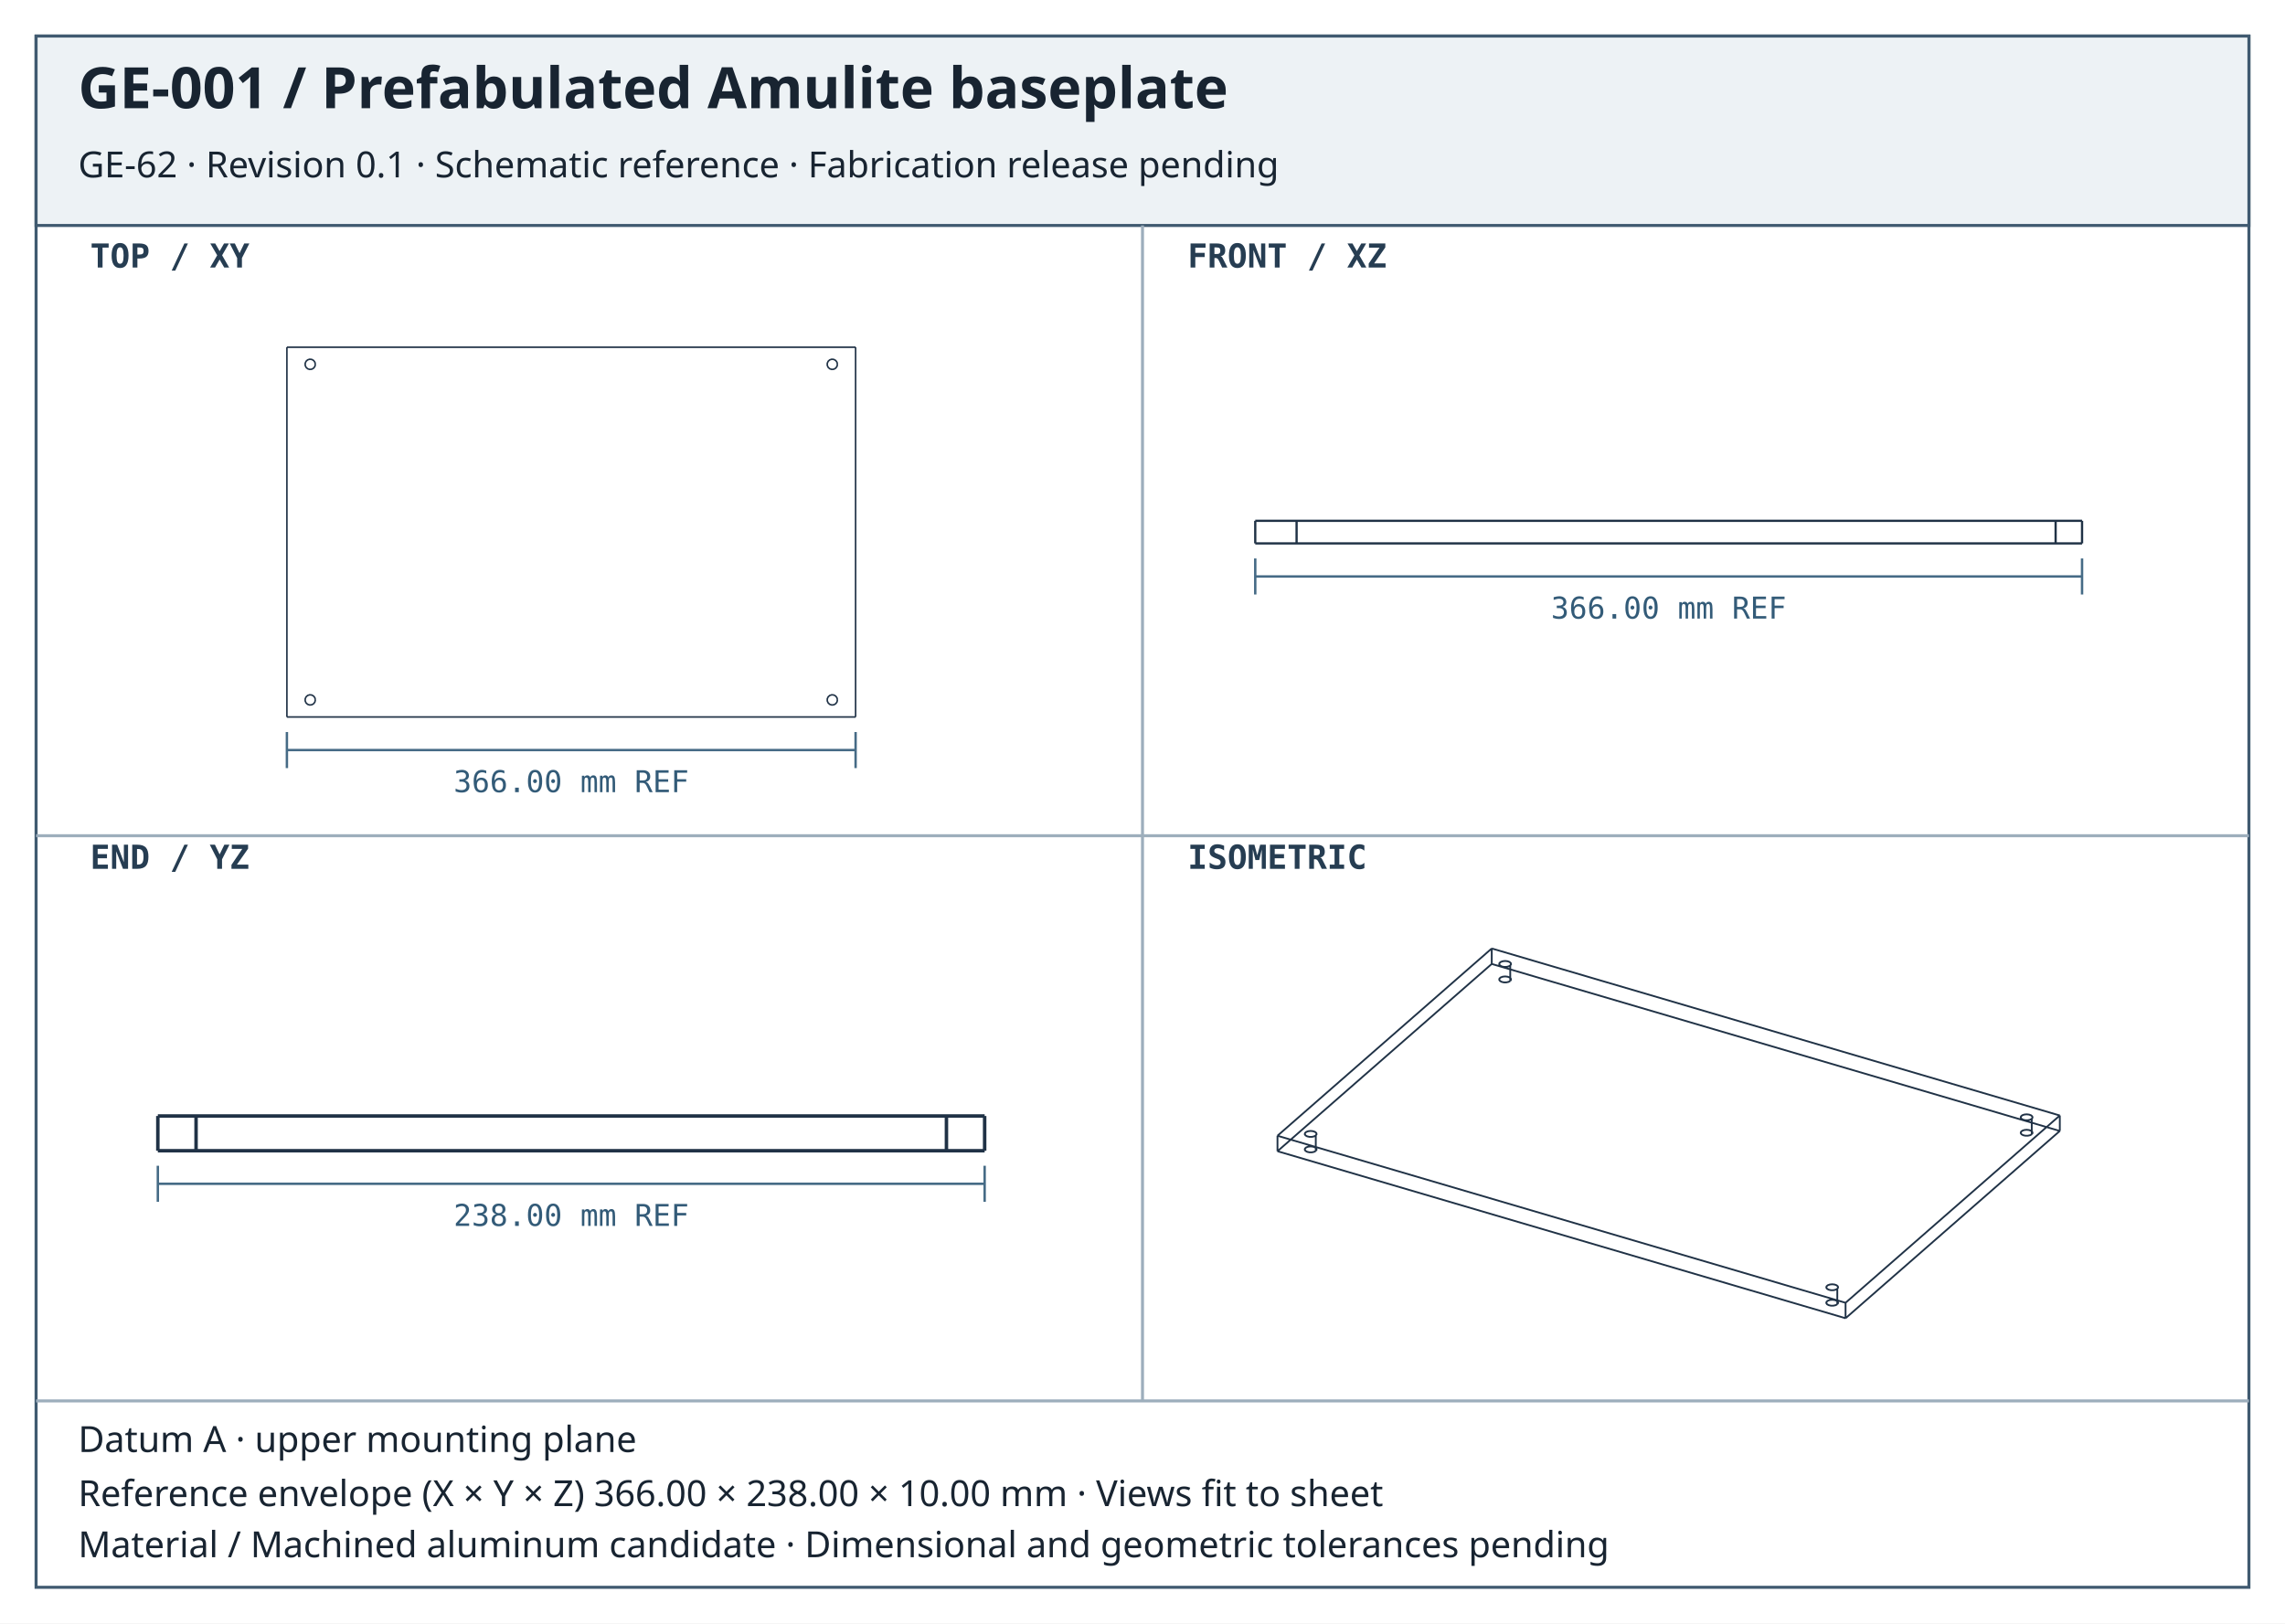
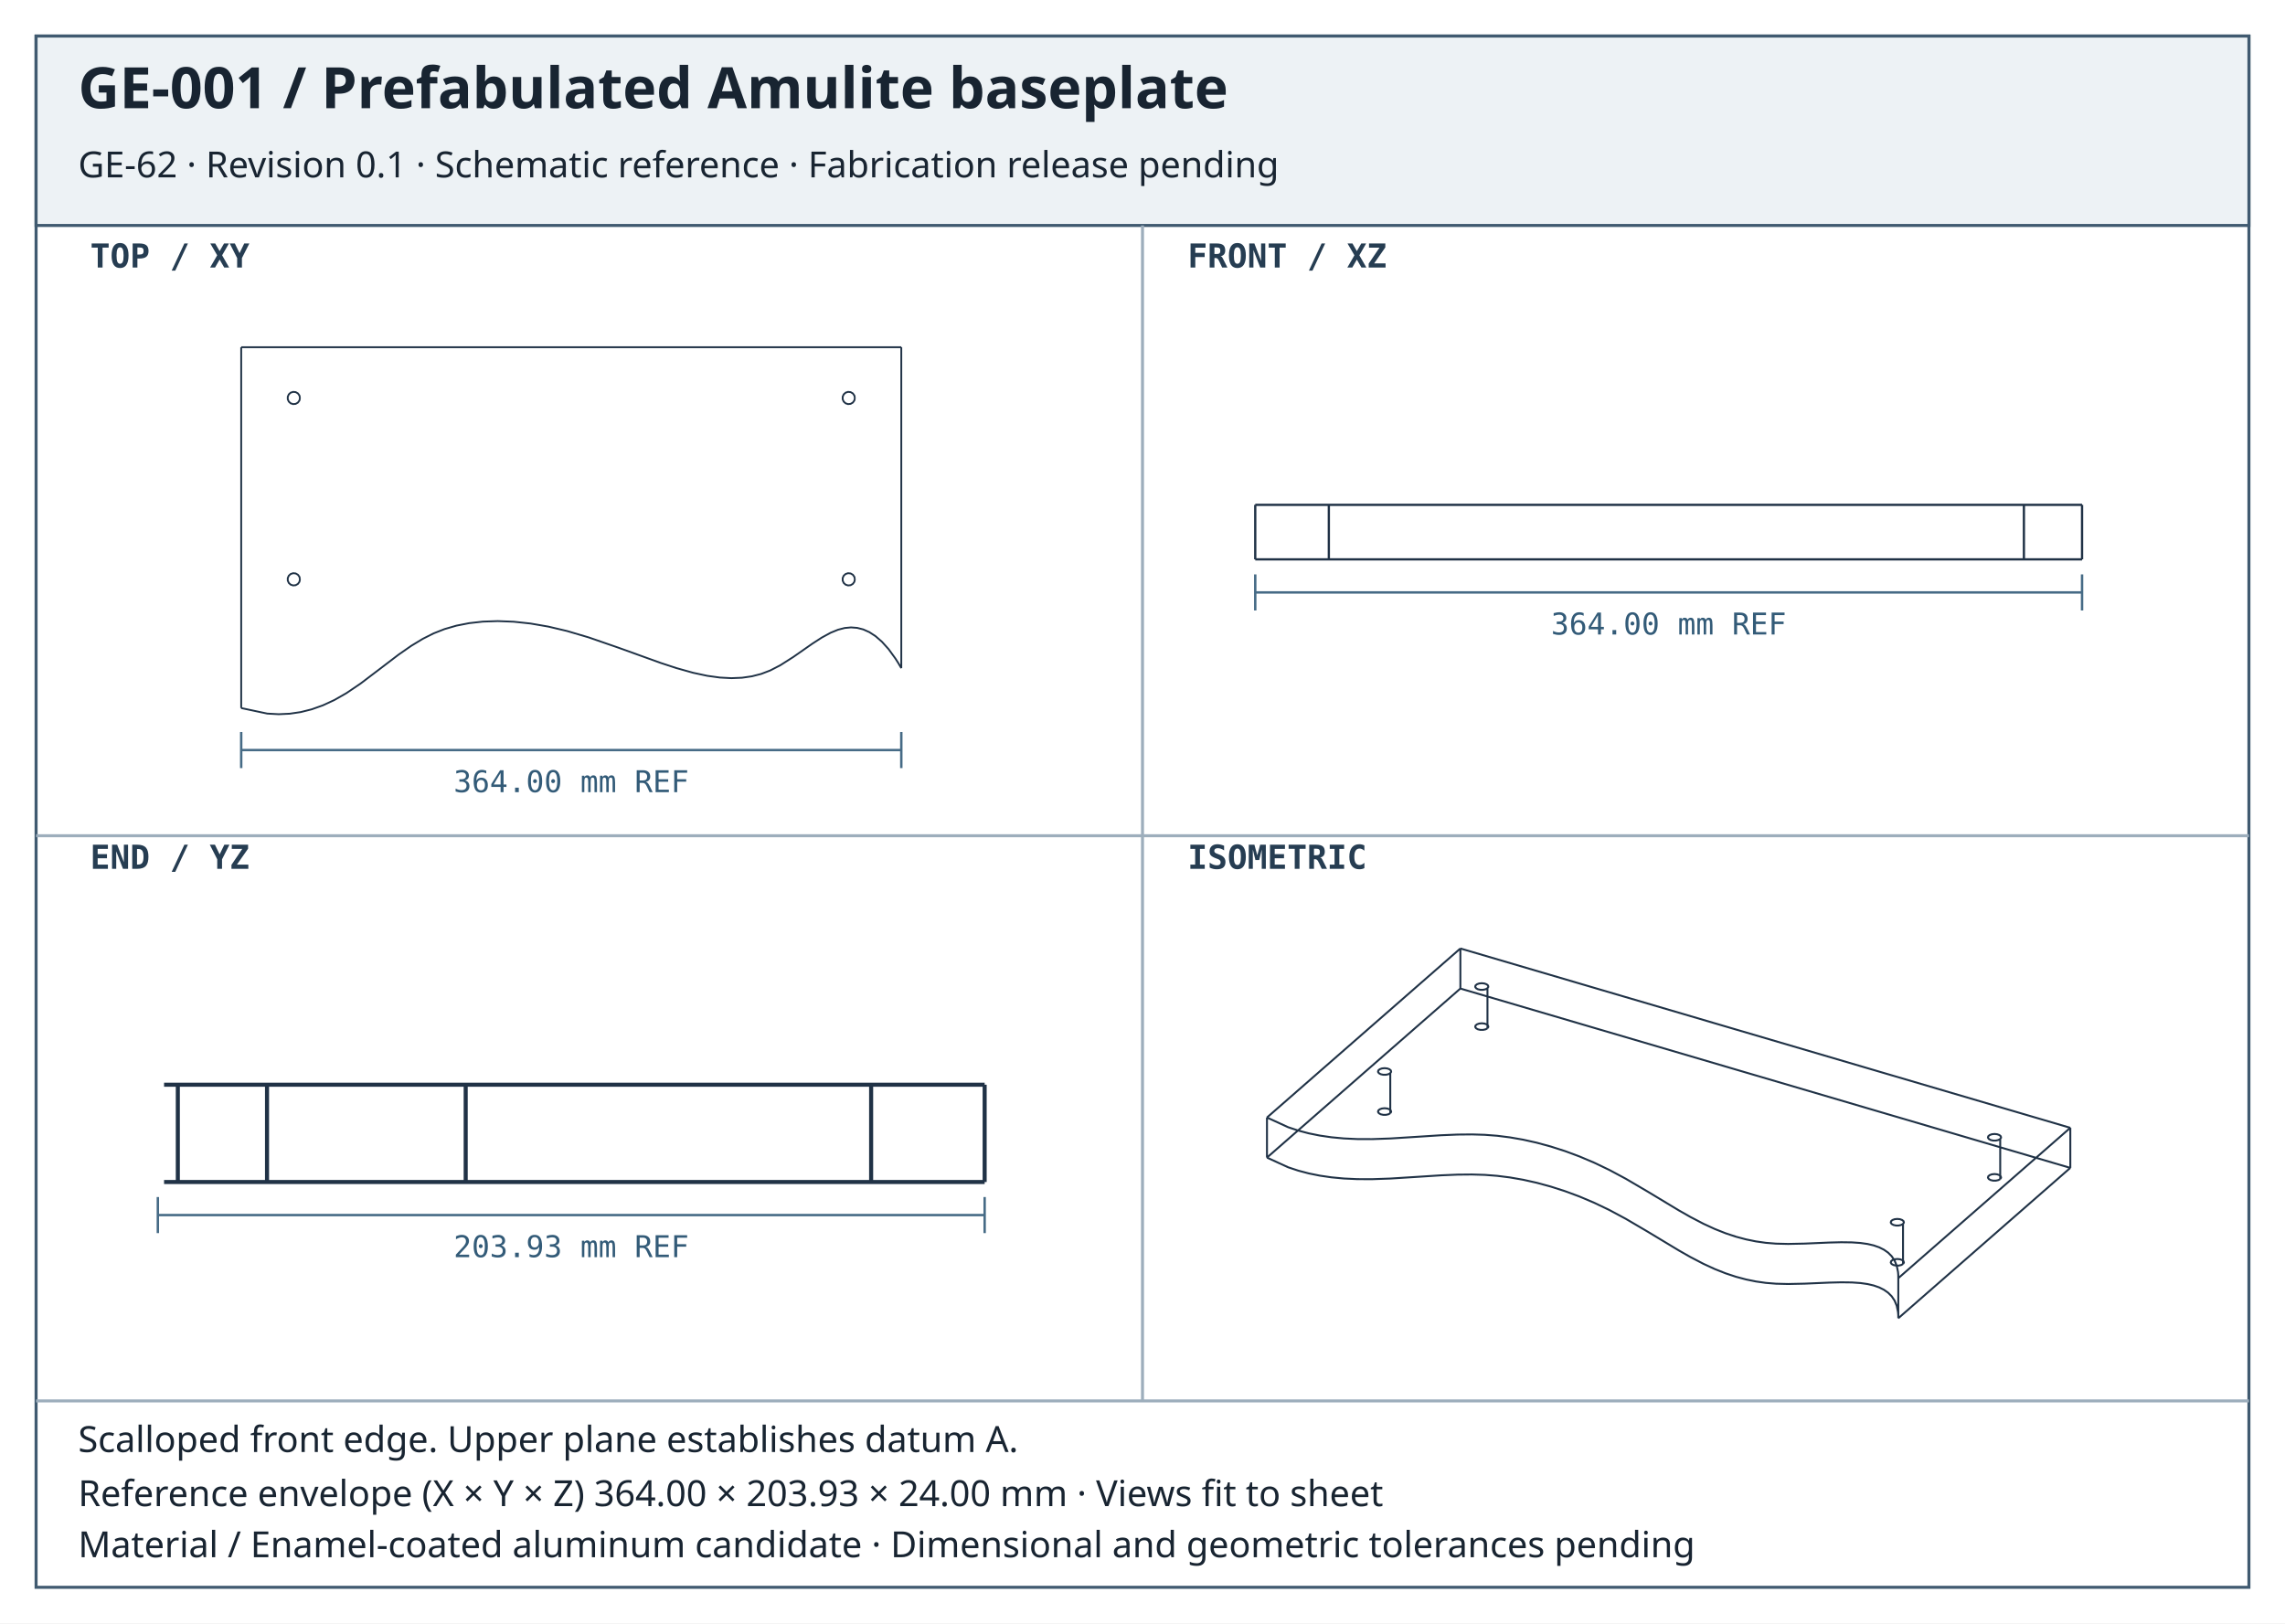
<svg xmlns="http://www.w3.org/2000/svg" viewBox="0 0 760 540">
  <style>
text{fill:#182431;font:12px sans-serif}.label{font:700 11px monospace;fill:#263d52}.value{font:10px monospace;fill:#335b78}.dim{stroke:#466b86;stroke-width:0.8;fill:none}g :is(path,circle,ellipse,line,polyline,polygon){vector-effect:non-scaling-stroke;stroke-width:.65px}
</style>
  <rect width="760" height="540" fill="white" />
  <rect x="12" y="12" width="736" height="516" fill="none" stroke="#405a70" />
  <rect x="12" y="12" width="736" height="63" fill="#edf2f5" stroke="#405a70" />
  <text x="26" y="36" style="font-size:19px;font-weight:bold">GE-001 / Prefabulated Amulite baseplate</text>
  <text x="26" y="59">GE-62 · Revision 0.1 · Schematic reference · Fabrication release pending</text>
  <path d="M380 75V466 M12 278H748 M12 466H748" fill="none" stroke="#9daebc" />
  <text class="label" x="30" y="89">TOP / XY</text>
-   <g transform="translate(190.0 177.0) scale(0.5168067)">
-     <path d="M-183.000 119.000 L-183.000 119.000 M-183.000 119.000 L-183.000 -119.000 M-183.000 -119.000 L-183.000 -119.000 M-183.000 119.000 L-183.000 -119.000 M-183.000 119.000 L183.000 119.000 M183.000 119.000 L183.000 119.000 M-183.000 119.000 L183.000 119.000 M-183.000 -119.000 L183.000 -119.000 M183.000 119.000 L183.000 -119.000 M-164.700 108.000 L-164.985 106.658 L-165.792 105.548 L-166.980 104.862 L-168.345 104.718 L-169.650 105.142 L-170.670 106.060 L-171.228 107.314 L-171.228 108.686 L-170.670 109.940 L-169.650 110.858 L-168.345 111.282 L-166.980 111.138 L-165.792 110.452 L-164.985 109.342 L-164.700 108.000 M171.300 108.000 L171.015 106.658 L170.208 105.548 L169.020 104.862 L167.655 104.718 L166.350 105.142 L165.330 106.060 L164.772 107.314 L164.772 108.686 L165.330 109.940 L166.350 110.858 L167.655 111.282 L169.020 111.138 L170.208 110.452 L171.015 109.342 L171.300 108.000 M-164.700 -108.000 L-164.985 -109.342 L-165.792 -110.452 L-166.980 -111.138 L-168.345 -111.282 L-169.650 -110.858 L-170.670 -109.940 L-171.228 -108.686 L-171.228 -107.314 L-170.670 -106.060 L-169.650 -105.142 L-168.345 -104.718 L-166.980 -104.862 L-165.792 -105.548 L-164.985 -106.658 L-164.700 -108.000 M171.300 -108.000 L171.015 -109.342 L170.208 -110.452 L169.020 -111.138 L167.655 -111.282 L166.350 -110.858 L165.330 -109.940 L164.772 -108.686 L164.772 -107.314 L165.330 -106.060 L166.350 -105.142 L167.655 -104.718 L169.020 -104.862 L170.208 -105.548 L171.015 -106.658 L171.300 -108.000 M-183.000 -119.000 L183.000 -119.000 M183.000 -119.000 L183.000 -119.000 M183.000 119.000 L183.000 -119.000 M-164.700 108.000 L-164.985 106.658 L-165.792 105.548 L-166.980 104.862 L-168.345 104.718 L-169.650 105.142 L-170.670 106.060 L-171.228 107.314 L-171.228 108.686 L-170.670 109.940 L-169.650 110.858 L-168.345 111.282 L-166.980 111.138 L-165.792 110.452 L-164.985 109.342 L-164.700 108.000 M171.300 108.000 L171.015 106.658 L170.208 105.548 L169.020 104.862 L167.655 104.718 L166.350 105.142 L165.330 106.060 L164.772 107.314 L164.772 108.686 L165.330 109.940 L166.350 110.858 L167.655 111.282 L169.020 111.138 L170.208 110.452 L171.015 109.342 L171.300 108.000 M-164.700 -108.000 L-164.985 -109.342 L-165.792 -110.452 L-166.980 -111.138 L-168.345 -111.282 L-169.650 -110.858 L-170.670 -109.940 L-171.228 -108.686 L-171.228 -107.314 L-170.670 -106.060 L-169.650 -105.142 L-168.345 -104.718 L-166.980 -104.862 L-165.792 -105.548 L-164.985 -106.658 L-164.700 -108.000 M171.300 -108.000 L171.015 -109.342 L170.208 -110.452 L169.020 -111.138 L167.655 -111.282 L166.350 -110.858 L165.330 -109.940 L164.772 -108.686 L164.772 -107.314 L165.330 -106.060 L166.350 -105.142 L167.655 -104.718 L169.020 -104.862 L170.208 -105.548 L171.015 -106.658 L171.300 -108.000 M-164.700 108.000 L-164.700 108.000 M171.300 108.000 L171.300 108.000 M-164.700 -108.000 L-164.700 -108.000 M171.300 -108.000 L171.300 -108.000" stroke="#203246" fill="none" />
+   <g transform="translate(190.0 175.8158) scale(0.6031576)">
+     <path d="M-182.000 -100.000 L-182.000 -100.000 M-182.000 99.000 L-182.000 99.000 M-182.000 -100.000 L-182.000 99.000 M-182.000 -100.000 L-182.000 99.000 M182.000 -100.000 L182.000 -100.000 M182.000 -100.000 L-182.000 -100.000 M182.000 -100.000 L-182.000 -100.000 M182.000 77.000 L182.000 77.000 M-182.000 99.000 L-167.591 102.055 L-161.308 102.392 L-155.231 102.111 L-149.196 101.221 L-143.139 99.702 L-136.989 97.515 L-130.662 94.587 L-123.991 90.777 L-116.164 85.479 L-105.252 77.195 L-95.191 69.520 L-88.232 64.678 L-81.824 60.798 L-75.888 57.814 L-69.869 55.446 L-63.359 53.559 L-56.310 52.172 L-48.698 51.320 L-40.511 51.042 L-31.753 51.382 L-22.459 52.378 L-12.703 54.060 L-2.300 56.514 L9.567 60.020 L25.769 65.624 L49.391 74.134 L57.879 76.920 L67.218 79.546 L74.967 81.208 L81.955 82.176 L88.313 82.514 L94.171 82.275 L99.618 81.491 L104.728 80.178 L109.707 78.271 L115.301 75.378 L122.501 70.796 L132.951 63.496 L138.155 60.128 L143.014 57.478 L147.090 55.804 L150.779 54.848 L154.282 54.517 L157.680 54.779 L161.034 55.639 L164.398 57.142 L167.818 59.368 L171.331 62.430 L174.965 66.470 L178.738 71.658 L180.369 74.228 L182.000 77.000 M-182.000 99.000 L-167.591 102.055 L-161.308 102.392 L-155.231 102.111 L-149.196 101.221 L-143.139 99.702 L-136.989 97.515 L-130.662 94.587 L-123.991 90.777 L-116.164 85.479 L-105.252 77.195 L-95.191 69.520 L-88.232 64.678 L-81.824 60.798 L-75.888 57.814 L-69.869 55.446 L-63.359 53.559 L-56.310 52.172 L-48.698 51.320 L-40.511 51.042 L-31.753 51.382 L-22.459 52.378 L-12.703 54.060 L-2.300 56.514 L9.567 60.020 L25.769 65.624 L49.391 74.134 L57.879 76.920 L67.218 79.546 L74.967 81.208 L81.955 82.176 L88.313 82.514 L94.171 82.275 L99.618 81.491 L104.728 80.178 L109.707 78.271 L115.301 75.378 L122.501 70.796 L132.951 63.496 L138.155 60.128 L143.014 57.478 L147.090 55.804 L150.779 54.848 L154.282 54.517 L157.680 54.779 L161.034 55.639 L164.398 57.142 L167.818 59.368 L171.331 62.430 L174.965 66.470 L178.738 71.658 L180.369 74.228 L182.000 77.000 M182.000 77.000 L182.000 -100.000 M-149.600 28.000 L-149.894 26.617 L-150.725 25.473 L-151.949 24.766 L-153.355 24.619 L-154.700 25.056 L-155.751 26.002 L-156.326 27.293 L-156.326 28.707 L-155.751 29.998 L-154.700 30.944 L-153.355 31.381 L-151.949 31.234 L-150.725 30.527 L-149.894 29.383 L-149.600 28.000 M156.400 28.000 L156.106 26.617 L155.275 25.473 L154.051 24.766 L152.645 24.619 L151.300 25.056 L150.249 26.002 L149.674 27.293 L149.674 28.707 L150.249 29.998 L151.300 30.944 L152.645 31.381 L154.051 31.234 L155.275 30.527 L156.106 29.383 L156.400 28.000 M-149.600 -72.000 L-149.894 -73.383 L-150.725 -74.527 L-151.949 -75.234 L-153.355 -75.381 L-154.700 -74.944 L-155.751 -73.998 L-156.326 -72.707 L-156.326 -71.293 L-155.751 -70.002 L-154.700 -69.056 L-153.355 -68.619 L-151.949 -68.766 L-150.725 -69.473 L-149.894 -70.617 L-149.600 -72.000 M156.400 -72.000 L156.106 -73.383 L155.275 -74.527 L154.051 -75.234 L152.645 -75.381 L151.300 -74.944 L150.249 -73.998 L149.674 -72.707 L149.674 -71.293 L150.249 -70.002 L151.300 -69.056 L152.645 -68.619 L154.051 -68.766 L155.275 -69.473 L156.106 -70.617 L156.400 -72.000 M182.000 77.000 L182.000 -100.000 M-149.600 28.000 L-149.894 26.617 L-150.725 25.473 L-151.949 24.766 L-153.355 24.619 L-154.700 25.056 L-155.751 26.002 L-156.326 27.293 L-156.326 28.707 L-155.751 29.998 L-154.700 30.944 L-153.355 31.381 L-151.949 31.234 L-150.725 30.527 L-149.894 29.383 L-149.600 28.000 M156.400 28.000 L156.106 26.617 L155.275 25.473 L154.051 24.766 L152.645 24.619 L151.300 25.056 L150.249 26.002 L149.674 27.293 L149.674 28.707 L150.249 29.998 L151.300 30.944 L152.645 31.381 L154.051 31.234 L155.275 30.527 L156.106 29.383 L156.400 28.000 M-149.600 -72.000 L-149.894 -73.383 L-150.725 -74.527 L-151.949 -75.234 L-153.355 -75.381 L-154.700 -74.944 L-155.751 -73.998 L-156.326 -72.707 L-156.326 -71.293 L-155.751 -70.002 L-154.700 -69.056 L-153.355 -68.619 L-151.949 -68.766 L-150.725 -69.473 L-149.894 -70.617 L-149.600 -72.000 M156.400 -72.000 L156.106 -73.383 L155.275 -74.527 L154.051 -75.234 L152.645 -75.381 L151.300 -74.944 L150.249 -73.998 L149.674 -72.707 L149.674 -71.293 L150.249 -70.002 L151.300 -69.056 L152.645 -68.619 L154.051 -68.766 L155.275 -69.473 L156.106 -70.617 L156.400 -72.000 M-149.600 28.000 L-149.600 28.000 M156.400 28.000 L156.400 28.000 M-149.600 -72.000 L-149.600 -72.000 M156.400 -72.000 L156.400 -72.000" stroke="#203246" fill="none" />
  </g>
-   <path class="dim" d="M95.424 243.5v12 M284.576 243.5v12 M95.424 249.5H284.576" />
-   <text text-anchor="middle" class="value" x="190" y="263.5">366.00 mm REF</text>
+   <path class="dim" d="M80.225 243.5v12 M299.775 243.5v12 M80.225 249.5H299.775" />
+   <text text-anchor="middle" class="value" x="190" y="263.5">364.00 mm REF</text>
  <text class="label" x="395" y="89">FRONT / XZ</text>
-   <g transform="translate(555.0 177.0) scale(0.7513661)">
-     <path d="M-183.000 5.000 L-183.000 -5.000 M-183.000 -5.000 L-183.000 -5.000 M-183.000 5.000 L-183.000 -5.000 M-183.000 5.000 L-183.000 5.000 M-183.000 5.000 L183.000 5.000 M183.000 5.000 L183.000 -5.000 M-183.000 -5.000 L183.000 -5.000 M-183.000 -5.000 L183.000 -5.000 M183.000 -5.000 L183.000 -5.000 M-164.700 -5.000 L-164.985 -5.000 L-165.792 -5.000 L-166.980 -5.000 L-168.345 -5.000 L-169.650 -5.000 L-170.670 -5.000 L-171.228 -5.000 L-171.228 -5.000 L-170.670 -5.000 L-169.650 -5.000 L-168.345 -5.000 L-166.980 -5.000 L-165.792 -5.000 L-164.985 -5.000 L-164.700 -5.000 M171.300 -5.000 L171.015 -5.000 L170.208 -5.000 L169.020 -5.000 L167.655 -5.000 L166.350 -5.000 L165.330 -5.000 L164.772 -5.000 L164.772 -5.000 L165.330 -5.000 L166.350 -5.000 L167.655 -5.000 L169.020 -5.000 L170.208 -5.000 L171.015 -5.000 L171.300 -5.000 M-164.700 -5.000 L-164.985 -5.000 L-165.792 -5.000 L-166.980 -5.000 L-168.345 -5.000 L-169.650 -5.000 L-170.670 -5.000 L-171.228 -5.000 L-171.228 -5.000 L-170.670 -5.000 L-169.650 -5.000 L-168.345 -5.000 L-166.980 -5.000 L-165.792 -5.000 L-164.985 -5.000 L-164.700 -5.000 M171.300 -5.000 L171.015 -5.000 L170.208 -5.000 L169.020 -5.000 L167.655 -5.000 L166.350 -5.000 L165.330 -5.000 L164.772 -5.000 L164.772 -5.000 L165.330 -5.000 L166.350 -5.000 L167.655 -5.000 L169.020 -5.000 L170.208 -5.000 L171.015 -5.000 L171.300 -5.000 M-183.000 5.000 L183.000 5.000 M183.000 5.000 L183.000 -5.000 M183.000 5.000 L183.000 5.000 M-164.700 5.000 L-164.985 5.000 L-165.792 5.000 L-166.980 5.000 L-168.345 5.000 L-169.650 5.000 L-170.670 5.000 L-171.228 5.000 L-171.228 5.000 L-170.670 5.000 L-169.650 5.000 L-168.345 5.000 L-166.980 5.000 L-165.792 5.000 L-164.985 5.000 L-164.700 5.000 M171.300 5.000 L171.015 5.000 L170.208 5.000 L169.020 5.000 L167.655 5.000 L166.350 5.000 L165.330 5.000 L164.772 5.000 L164.772 5.000 L165.330 5.000 L166.350 5.000 L167.655 5.000 L169.020 5.000 L170.208 5.000 L171.015 5.000 L171.300 5.000 M-164.700 5.000 L-164.985 5.000 L-165.792 5.000 L-166.980 5.000 L-168.345 5.000 L-169.650 5.000 L-170.670 5.000 L-171.228 5.000 L-171.228 5.000 L-170.670 5.000 L-169.650 5.000 L-168.345 5.000 L-166.980 5.000 L-165.792 5.000 L-164.985 5.000 L-164.700 5.000 M171.300 5.000 L171.015 5.000 L170.208 5.000 L169.020 5.000 L167.655 5.000 L166.350 5.000 L165.330 5.000 L164.772 5.000 L164.772 5.000 L165.330 5.000 L166.350 5.000 L167.655 5.000 L169.020 5.000 L170.208 5.000 L171.015 5.000 L171.300 5.000 M-164.700 5.000 L-164.700 -5.000 M171.300 5.000 L171.300 -5.000 M-164.700 5.000 L-164.700 -5.000 M171.300 5.000 L171.300 -5.000" stroke="#203246" fill="none" />
+   <g transform="translate(555.0 177.0) scale(0.7554945)">
+     <path d="M-182.000 12.000 L-182.000 -12.000 M-182.000 12.000 L-182.000 -12.000 M-182.000 12.000 L-182.000 12.000 M-182.000 -12.000 L-182.000 -12.000 M182.000 12.000 L182.000 -12.000 M182.000 12.000 L-182.000 12.000 M182.000 -12.000 L-182.000 -12.000 M182.000 12.000 L182.000 -12.000 M-182.000 12.000 L-167.591 12.000 L-161.308 12.000 L-155.231 12.000 L-149.196 12.000 L-143.139 12.000 L-136.989 12.000 L-130.662 12.000 L-123.991 12.000 L-116.164 12.000 L-105.252 12.000 L-95.191 12.000 L-88.232 12.000 L-81.824 12.000 L-75.888 12.000 L-69.869 12.000 L-63.359 12.000 L-56.310 12.000 L-48.698 12.000 L-40.511 12.000 L-31.753 12.000 L-22.459 12.000 L-12.703 12.000 L-2.300 12.000 L9.567 12.000 L25.769 12.000 L49.391 12.000 L57.879 12.000 L67.218 12.000 L74.967 12.000 L81.955 12.000 L88.313 12.000 L94.171 12.000 L99.618 12.000 L104.728 12.000 L109.707 12.000 L115.301 12.000 L122.501 12.000 L132.951 12.000 L138.155 12.000 L143.014 12.000 L147.090 12.000 L150.779 12.000 L154.282 12.000 L157.680 12.000 L161.034 12.000 L164.398 12.000 L167.818 12.000 L171.331 12.000 L174.965 12.000 L178.738 12.000 L180.369 12.000 L182.000 12.000 M-182.000 -12.000 L-167.591 -12.000 L-161.308 -12.000 L-155.231 -12.000 L-149.196 -12.000 L-143.139 -12.000 L-136.989 -12.000 L-130.662 -12.000 L-123.991 -12.000 L-116.164 -12.000 L-105.252 -12.000 L-95.191 -12.000 L-88.232 -12.000 L-81.824 -12.000 L-75.888 -12.000 L-69.869 -12.000 L-63.359 -12.000 L-56.310 -12.000 L-48.698 -12.000 L-40.511 -12.000 L-31.753 -12.000 L-22.459 -12.000 L-12.703 -12.000 L-2.300 -12.000 L9.567 -12.000 L25.769 -12.000 L49.391 -12.000 L57.879 -12.000 L67.218 -12.000 L74.967 -12.000 L81.955 -12.000 L88.313 -12.000 L94.171 -12.000 L99.618 -12.000 L104.728 -12.000 L109.707 -12.000 L115.301 -12.000 L122.501 -12.000 L132.951 -12.000 L138.155 -12.000 L143.014 -12.000 L147.090 -12.000 L150.779 -12.000 L154.282 -12.000 L157.680 -12.000 L161.034 -12.000 L164.398 -12.000 L167.818 -12.000 L171.331 -12.000 L174.965 -12.000 L178.738 -12.000 L180.369 -12.000 L182.000 -12.000 M182.000 12.000 L182.000 12.000 M-149.600 12.000 L-149.894 12.000 L-150.725 12.000 L-151.949 12.000 L-153.355 12.000 L-154.700 12.000 L-155.751 12.000 L-156.326 12.000 L-156.326 12.000 L-155.751 12.000 L-154.700 12.000 L-153.355 12.000 L-151.949 12.000 L-150.725 12.000 L-149.894 12.000 L-149.600 12.000 M156.400 12.000 L156.106 12.000 L155.275 12.000 L154.051 12.000 L152.645 12.000 L151.300 12.000 L150.249 12.000 L149.674 12.000 L149.674 12.000 L150.249 12.000 L151.300 12.000 L152.645 12.000 L154.051 12.000 L155.275 12.000 L156.106 12.000 L156.400 12.000 M-149.600 12.000 L-149.894 12.000 L-150.725 12.000 L-151.949 12.000 L-153.355 12.000 L-154.700 12.000 L-155.751 12.000 L-156.326 12.000 L-156.326 12.000 L-155.751 12.000 L-154.700 12.000 L-153.355 12.000 L-151.949 12.000 L-150.725 12.000 L-149.894 12.000 L-149.600 12.000 M156.400 12.000 L156.106 12.000 L155.275 12.000 L154.051 12.000 L152.645 12.000 L151.300 12.000 L150.249 12.000 L149.674 12.000 L149.674 12.000 L150.249 12.000 L151.300 12.000 L152.645 12.000 L154.051 12.000 L155.275 12.000 L156.106 12.000 L156.400 12.000 M182.000 -12.000 L182.000 -12.000 M-149.600 -12.000 L-149.894 -12.000 L-150.725 -12.000 L-151.949 -12.000 L-153.355 -12.000 L-154.700 -12.000 L-155.751 -12.000 L-156.326 -12.000 L-156.326 -12.000 L-155.751 -12.000 L-154.700 -12.000 L-153.355 -12.000 L-151.949 -12.000 L-150.725 -12.000 L-149.894 -12.000 L-149.600 -12.000 M156.400 -12.000 L156.106 -12.000 L155.275 -12.000 L154.051 -12.000 L152.645 -12.000 L151.300 -12.000 L150.249 -12.000 L149.674 -12.000 L149.674 -12.000 L150.249 -12.000 L151.300 -12.000 L152.645 -12.000 L154.051 -12.000 L155.275 -12.000 L156.106 -12.000 L156.400 -12.000 M-149.600 -12.000 L-149.894 -12.000 L-150.725 -12.000 L-151.949 -12.000 L-153.355 -12.000 L-154.700 -12.000 L-155.751 -12.000 L-156.326 -12.000 L-156.326 -12.000 L-155.751 -12.000 L-154.700 -12.000 L-153.355 -12.000 L-151.949 -12.000 L-150.725 -12.000 L-149.894 -12.000 L-149.600 -12.000 M156.400 -12.000 L156.106 -12.000 L155.275 -12.000 L154.051 -12.000 L152.645 -12.000 L151.300 -12.000 L150.249 -12.000 L149.674 -12.000 L149.674 -12.000 L150.249 -12.000 L151.300 -12.000 L152.645 -12.000 L154.051 -12.000 L155.275 -12.000 L156.106 -12.000 L156.400 -12.000 M-149.600 12.000 L-149.600 -12.000 M156.400 12.000 L156.400 -12.000 M-149.600 12.000 L-149.600 -12.000 M156.400 12.000 L156.400 -12.000" stroke="#203246" fill="none" />
  </g>
-   <path class="dim" d="M417.5 185.757v12 M692.5 185.757v12 M417.5 191.757H692.5" />
-   <text text-anchor="middle" class="value" x="555" y="205.757">366.00 mm REF</text>
+   <path class="dim" d="M417.5 191.066v12 M692.5 191.066v12 M417.5 197.066H692.5" />
+   <text text-anchor="middle" class="value" x="555" y="211.066">364.00 mm REF</text>
  <text class="label" x="30" y="289">END / YZ</text>
-   <g transform="translate(190.0 377.0) scale(1.155462)">
-     <path d="M-119.000 5.000 L-119.000 -5.000 M-119.000 -5.000 L119.000 -5.000 M119.000 5.000 L119.000 -5.000 M-119.000 5.000 L119.000 5.000 M-119.000 5.000 L-119.000 5.000 M-119.000 5.000 L-119.000 -5.000 M-119.000 -5.000 L-119.000 -5.000 M119.000 -5.000 L119.000 -5.000 M-119.000 -5.000 L119.000 -5.000 M-108.000 -5.000 L-106.658 -5.000 L-105.548 -5.000 L-104.862 -5.000 L-104.718 -5.000 L-105.142 -5.000 L-106.060 -5.000 L-107.314 -5.000 L-108.686 -5.000 L-109.940 -5.000 L-110.858 -5.000 L-111.282 -5.000 L-111.138 -5.000 L-110.452 -5.000 L-109.342 -5.000 L-108.000 -5.000 M-108.000 -5.000 L-106.658 -5.000 L-105.548 -5.000 L-104.862 -5.000 L-104.718 -5.000 L-105.142 -5.000 L-106.060 -5.000 L-107.314 -5.000 L-108.686 -5.000 L-109.940 -5.000 L-110.858 -5.000 L-111.282 -5.000 L-111.138 -5.000 L-110.452 -5.000 L-109.342 -5.000 L-108.000 -5.000 M108.000 -5.000 L109.342 -5.000 L110.452 -5.000 L111.138 -5.000 L111.282 -5.000 L110.858 -5.000 L109.940 -5.000 L108.686 -5.000 L107.314 -5.000 L106.060 -5.000 L105.142 -5.000 L104.718 -5.000 L104.862 -5.000 L105.548 -5.000 L106.658 -5.000 L108.000 -5.000 M108.000 -5.000 L109.342 -5.000 L110.452 -5.000 L111.138 -5.000 L111.282 -5.000 L110.858 -5.000 L109.940 -5.000 L108.686 -5.000 L107.314 -5.000 L106.060 -5.000 L105.142 -5.000 L104.718 -5.000 L104.862 -5.000 L105.548 -5.000 L106.658 -5.000 L108.000 -5.000 M119.000 5.000 L119.000 5.000 M119.000 5.000 L119.000 -5.000 M-119.000 5.000 L119.000 5.000 M-108.000 5.000 L-106.658 5.000 L-105.548 5.000 L-104.862 5.000 L-104.718 5.000 L-105.142 5.000 L-106.060 5.000 L-107.314 5.000 L-108.686 5.000 L-109.940 5.000 L-110.858 5.000 L-111.282 5.000 L-111.138 5.000 L-110.452 5.000 L-109.342 5.000 L-108.000 5.000 M-108.000 5.000 L-106.658 5.000 L-105.548 5.000 L-104.862 5.000 L-104.718 5.000 L-105.142 5.000 L-106.060 5.000 L-107.314 5.000 L-108.686 5.000 L-109.940 5.000 L-110.858 5.000 L-111.282 5.000 L-111.138 5.000 L-110.452 5.000 L-109.342 5.000 L-108.000 5.000 M108.000 5.000 L109.342 5.000 L110.452 5.000 L111.138 5.000 L111.282 5.000 L110.858 5.000 L109.940 5.000 L108.686 5.000 L107.314 5.000 L106.060 5.000 L105.142 5.000 L104.718 5.000 L104.862 5.000 L105.548 5.000 L106.658 5.000 L108.000 5.000 M108.000 5.000 L109.342 5.000 L110.452 5.000 L111.138 5.000 L111.282 5.000 L110.858 5.000 L109.940 5.000 L108.686 5.000 L107.314 5.000 L106.060 5.000 L105.142 5.000 L104.718 5.000 L104.862 5.000 L105.548 5.000 L106.658 5.000 L108.000 5.000 M-108.000 5.000 L-108.000 -5.000 M-108.000 5.000 L-108.000 -5.000 M108.000 5.000 L108.000 -5.000 M108.000 5.000 L108.000 -5.000" stroke="#203246" fill="none" />
+   <g transform="translate(192.6477 377.0) scale(1.348523)">
+     <path d="M100.000 12.000 L100.000 -12.000 M-99.000 12.000 L-99.000 -12.000 M100.000 12.000 L-99.000 12.000 M100.000 -12.000 L-99.000 -12.000 M100.000 12.000 L100.000 -12.000 M100.000 12.000 L100.000 12.000 M100.000 -12.000 L100.000 -12.000 M-77.000 12.000 L-77.000 -12.000 M-99.000 12.000 L-102.055 12.000 L-102.392 12.000 L-102.111 12.000 L-101.221 12.000 L-99.702 12.000 L-97.515 12.000 L-94.587 12.000 L-90.777 12.000 L-85.479 12.000 L-77.195 12.000 L-69.520 12.000 L-64.678 12.000 L-60.798 12.000 L-57.814 12.000 L-55.446 12.000 L-53.559 12.000 L-52.172 12.000 L-51.320 12.000 L-51.042 12.000 L-51.382 12.000 L-52.378 12.000 L-54.060 12.000 L-56.514 12.000 L-60.020 12.000 L-65.624 12.000 L-74.134 12.000 L-76.920 12.000 L-79.546 12.000 L-81.208 12.000 L-82.176 12.000 L-82.514 12.000 L-82.275 12.000 L-81.491 12.000 L-80.178 12.000 L-78.271 12.000 L-75.378 12.000 L-70.796 12.000 L-63.496 12.000 L-60.128 12.000 L-57.478 12.000 L-55.804 12.000 L-54.848 12.000 L-54.517 12.000 L-54.779 12.000 L-55.639 12.000 L-57.142 12.000 L-59.368 12.000 L-62.430 12.000 L-66.470 12.000 L-71.658 12.000 L-74.228 12.000 L-77.000 12.000 M-99.000 -12.000 L-102.055 -12.000 L-102.392 -12.000 L-102.111 -12.000 L-101.221 -12.000 L-99.702 -12.000 L-97.515 -12.000 L-94.587 -12.000 L-90.777 -12.000 L-85.479 -12.000 L-77.195 -12.000 L-69.520 -12.000 L-64.678 -12.000 L-60.798 -12.000 L-57.814 -12.000 L-55.446 -12.000 L-53.559 -12.000 L-52.172 -12.000 L-51.320 -12.000 L-51.042 -12.000 L-51.382 -12.000 L-52.378 -12.000 L-54.060 -12.000 L-56.514 -12.000 L-60.020 -12.000 L-65.624 -12.000 L-74.134 -12.000 L-76.920 -12.000 L-79.546 -12.000 L-81.208 -12.000 L-82.176 -12.000 L-82.514 -12.000 L-82.275 -12.000 L-81.491 -12.000 L-80.178 -12.000 L-78.271 -12.000 L-75.378 -12.000 L-70.796 -12.000 L-63.496 -12.000 L-60.128 -12.000 L-57.478 -12.000 L-55.804 -12.000 L-54.848 -12.000 L-54.517 -12.000 L-54.779 -12.000 L-55.639 -12.000 L-57.142 -12.000 L-59.368 -12.000 L-62.430 -12.000 L-66.470 -12.000 L-71.658 -12.000 L-74.228 -12.000 L-77.000 -12.000 M-77.000 12.000 L100.000 12.000 M-28.000 12.000 L-26.617 12.000 L-25.473 12.000 L-24.766 12.000 L-24.619 12.000 L-25.056 12.000 L-26.002 12.000 L-27.293 12.000 L-28.707 12.000 L-29.998 12.000 L-30.944 12.000 L-31.381 12.000 L-31.234 12.000 L-30.527 12.000 L-29.383 12.000 L-28.000 12.000 M-28.000 12.000 L-26.617 12.000 L-25.473 12.000 L-24.766 12.000 L-24.619 12.000 L-25.056 12.000 L-26.002 12.000 L-27.293 12.000 L-28.707 12.000 L-29.998 12.000 L-30.944 12.000 L-31.381 12.000 L-31.234 12.000 L-30.527 12.000 L-29.383 12.000 L-28.000 12.000 M72.000 12.000 L73.383 12.000 L74.527 12.000 L75.234 12.000 L75.381 12.000 L74.944 12.000 L73.998 12.000 L72.707 12.000 L71.293 12.000 L70.002 12.000 L69.056 12.000 L68.619 12.000 L68.766 12.000 L69.473 12.000 L70.617 12.000 L72.000 12.000 M72.000 12.000 L73.383 12.000 L74.527 12.000 L75.234 12.000 L75.381 12.000 L74.944 12.000 L73.998 12.000 L72.707 12.000 L71.293 12.000 L70.002 12.000 L69.056 12.000 L68.619 12.000 L68.766 12.000 L69.473 12.000 L70.617 12.000 L72.000 12.000 M-77.000 -12.000 L100.000 -12.000 M-28.000 -12.000 L-26.617 -12.000 L-25.473 -12.000 L-24.766 -12.000 L-24.619 -12.000 L-25.056 -12.000 L-26.002 -12.000 L-27.293 -12.000 L-28.707 -12.000 L-29.998 -12.000 L-30.944 -12.000 L-31.381 -12.000 L-31.234 -12.000 L-30.527 -12.000 L-29.383 -12.000 L-28.000 -12.000 M-28.000 -12.000 L-26.617 -12.000 L-25.473 -12.000 L-24.766 -12.000 L-24.619 -12.000 L-25.056 -12.000 L-26.002 -12.000 L-27.293 -12.000 L-28.707 -12.000 L-29.998 -12.000 L-30.944 -12.000 L-31.381 -12.000 L-31.234 -12.000 L-30.527 -12.000 L-29.383 -12.000 L-28.000 -12.000 M72.000 -12.000 L73.383 -12.000 L74.527 -12.000 L75.234 -12.000 L75.381 -12.000 L74.944 -12.000 L73.998 -12.000 L72.707 -12.000 L71.293 -12.000 L70.002 -12.000 L69.056 -12.000 L68.619 -12.000 L68.766 -12.000 L69.473 -12.000 L70.617 -12.000 L72.000 -12.000 M72.000 -12.000 L73.383 -12.000 L74.527 -12.000 L75.234 -12.000 L75.381 -12.000 L74.944 -12.000 L73.998 -12.000 L72.707 -12.000 L71.293 -12.000 L70.002 -12.000 L69.056 -12.000 L68.619 -12.000 L68.766 -12.000 L69.473 -12.000 L70.617 -12.000 L72.000 -12.000 M-28.000 12.000 L-28.000 -12.000 M-28.000 12.000 L-28.000 -12.000 M72.000 12.000 L72.000 -12.000 M72.000 12.000 L72.000 -12.000" stroke="#203246" fill="none" />
  </g>
-   <path class="dim" d="M52.5 387.777v12 M327.5 387.777v12 M52.5 393.777H327.5" />
-   <text text-anchor="middle" class="value" x="190" y="407.777">238.00 mm REF</text>
+   <path class="dim" d="M52.5 398.182v12 M327.5 398.182v12 M52.5 404.182H327.5" />
+   <text text-anchor="middle" class="value" x="190" y="418.182">203.93 mm REF</text>
  <text class="label" x="395" y="289">ISOMETRIC</text>
-   <g transform="translate(555.0 377.0) scale(0.5967879)">
-     <path d="M-218.005 9.950 L-218.005 1.330 M-218.005 1.330 L-98.596 -103.052 M-98.596 -94.432 L-98.596 -103.052 M-218.005 9.950 L-98.596 -94.432 M-218.005 9.950 L98.596 103.052 M98.596 103.052 L98.596 94.432 M-218.005 1.330 L98.596 94.432 M-98.596 -103.052 L218.005 -9.950 M98.596 94.432 L218.005 -9.950 M-196.656 1.161 L-196.230 0.500 L-196.370 -0.192 L-197.054 -0.795 L-198.163 -1.205 L-199.504 -1.351 L-200.847 -1.208 L-201.959 -0.800 L-202.647 -0.198 L-202.793 0.493 L-202.372 1.155 L-201.456 1.673 L-200.203 1.958 L-198.831 1.959 L-197.576 1.677 L-196.656 1.161 M93.994 86.632 L94.421 85.970 L94.280 85.278 L93.596 84.675 L92.488 84.265 L91.146 84.119 L89.803 84.262 L88.692 84.670 L88.003 85.272 L87.857 85.964 L88.279 86.626 L89.195 87.144 L90.447 87.428 L91.819 87.430 L93.074 87.148 L93.994 86.632 M-88.285 -93.572 L-87.858 -94.233 L-87.999 -94.926 L-88.683 -95.529 L-89.791 -95.939 L-91.133 -96.085 L-92.476 -95.941 L-93.588 -95.534 L-94.276 -94.932 L-94.422 -94.240 L-94.001 -93.578 L-93.085 -93.060 L-91.832 -92.776 L-90.460 -92.774 L-89.205 -93.056 L-88.285 -93.572 M202.365 -8.102 L202.792 -8.763 L202.651 -9.455 L201.968 -10.058 L200.859 -10.468 L199.517 -10.614 L198.175 -10.471 L197.063 -10.063 L196.374 -9.461 L196.228 -8.770 L196.650 -8.107 L197.566 -7.589 L198.818 -7.305 L200.190 -7.304 L201.445 -7.586 L202.365 -8.102 M-98.596 -94.432 L218.005 -1.330 M218.005 -1.330 L218.005 -9.950 M98.596 103.052 L218.005 -1.330 M-196.656 9.781 L-196.230 9.119 L-196.370 8.427 L-197.054 7.824 L-198.163 7.414 L-199.504 7.268 L-200.847 7.411 L-201.959 7.819 L-202.647 8.421 L-202.793 9.113 L-202.372 9.775 L-201.456 10.293 L-200.203 10.577 L-198.831 10.578 L-197.576 10.297 L-196.656 9.781 M93.994 95.251 L94.421 94.590 L94.280 93.898 L93.596 93.295 L92.488 92.885 L91.146 92.739 L89.803 92.882 L88.692 93.290 L88.003 93.891 L87.857 94.583 L88.279 95.245 L89.195 95.763 L90.447 96.048 L91.819 96.049 L93.074 95.767 L93.994 95.251 M-88.285 -84.953 L-87.858 -85.614 L-87.999 -86.306 L-88.683 -86.909 L-89.791 -87.319 L-91.133 -87.465 L-92.476 -87.322 L-93.588 -86.914 L-94.276 -86.312 L-94.422 -85.621 L-94.001 -84.959 L-93.085 -84.441 L-91.832 -84.156 L-90.460 -84.155 L-89.205 -84.437 L-88.285 -84.953 M202.365 0.518 L202.792 -0.144 L202.651 -0.836 L201.968 -1.439 L200.859 -1.849 L199.517 -1.995 L198.175 -1.852 L197.063 -1.444 L196.374 -0.842 L196.228 -0.150 L196.650 0.512 L197.566 1.030 L198.818 1.314 L200.190 1.316 L201.445 1.034 L202.365 0.518 M-196.656 9.781 L-196.656 1.161 M93.994 95.251 L93.994 86.632 M-88.285 -84.953 L-88.285 -93.572 M202.365 0.518 L202.365 -8.102" stroke="#203246" fill="none" />
+   <g transform="translate(554.8384 380.2496) scale(0.6442881)">
+     <path d="M-107.264 -79.811 L-107.264 -100.498 M-207.106 7.466 L-207.106 -13.220 M-107.264 -79.811 L-207.106 7.466 M-107.264 -100.498 L-207.106 -13.220 M207.607 12.782 L207.607 -7.905 M207.607 12.782 L-107.264 -79.811 M207.607 -7.905 L-107.264 -100.498 M118.803 90.411 L118.803 69.724 M-207.106 7.466 L-196.174 12.472 L-190.908 14.218 L-185.511 15.640 L-179.843 16.785 L-173.842 17.660 L-167.425 18.264 L-160.483 18.590 L-152.800 18.616 L-143.372 18.283 L-129.776 17.426 L-117.223 16.619 L-108.774 16.266 L-101.284 16.194 L-94.652 16.395 L-88.257 16.888 L-81.679 17.716 L-74.885 18.901 L-67.873 20.463 L-60.652 22.424 L-53.247 24.801 L-45.707 27.602 L-38.112 30.822 L-30.344 34.544 L-21.837 39.101 L-10.634 45.680 L5.530 55.421 L11.475 58.802 L18.236 62.329 L24.105 65.029 L29.665 67.232 L34.995 68.997 L40.182 70.382 L45.287 71.424 L50.366 72.148 L55.630 72.578 L61.920 72.733 L70.448 72.554 L83.150 72.011 L89.342 71.858 L94.874 71.931 L99.240 72.234 L102.911 72.753 L106.107 73.499 L108.915 74.478 L111.384 75.709 L113.540 77.224 L115.382 79.070 L116.885 81.306 L118.001 84.003 L118.662 87.238 L118.784 88.780 L118.803 90.411 M-207.106 -13.220 L-196.174 -8.215 L-190.908 -6.469 L-185.511 -5.047 L-179.843 -3.902 L-173.842 -3.027 L-167.425 -2.422 L-160.483 -2.097 L-152.800 -2.071 L-143.372 -2.403 L-129.776 -3.261 L-117.223 -4.068 L-108.774 -4.421 L-101.284 -4.493 L-94.652 -4.291 L-88.257 -3.799 L-81.679 -2.970 L-74.885 -1.786 L-67.873 -0.223 L-60.652 1.738 L-53.247 4.114 L-45.707 6.915 L-38.112 10.135 L-30.344 13.858 L-21.837 18.414 L-10.634 24.993 L5.530 34.735 L11.475 38.115 L18.236 41.643 L24.105 44.343 L29.665 46.545 L34.995 48.311 L40.182 49.696 L45.287 50.738 L50.366 51.462 L55.630 51.892 L61.920 52.046 L70.448 51.868 L83.150 51.324 L89.342 51.171 L94.874 51.245 L99.240 51.547 L102.911 52.067 L106.107 52.813 L108.915 53.792 L111.384 55.022 L113.540 56.537 L115.382 58.384 L116.885 60.620 L118.001 63.316 L118.662 66.551 L118.784 68.093 L118.803 69.724 M118.803 90.411 L207.607 12.782 M-143.457 -15.431 L-143.017 -16.113 L-143.162 -16.826 L-143.867 -17.447 L-145.009 -17.870 L-146.391 -18.020 L-147.775 -17.872 L-148.920 -17.452 L-149.629 -16.832 L-149.780 -16.119 L-149.346 -15.437 L-148.402 -14.904 L-147.111 -14.611 L-145.698 -14.609 L-144.405 -14.899 L-143.457 -15.431 M121.243 62.408 L121.682 61.727 L121.537 61.014 L120.833 60.392 L119.691 59.970 L118.308 59.819 L116.925 59.967 L115.779 60.387 L115.070 61.007 L114.920 61.720 L115.354 62.402 L116.298 62.936 L117.588 63.229 L119.002 63.230 L120.295 62.940 L121.243 62.408 M-93.285 -59.289 L-92.845 -59.971 L-92.990 -60.684 L-93.695 -61.305 L-94.837 -61.728 L-96.219 -61.878 L-97.603 -61.730 L-98.748 -61.310 L-99.458 -60.690 L-99.608 -59.977 L-99.174 -59.295 L-98.230 -58.762 L-96.940 -58.469 L-95.526 -58.467 L-94.233 -58.758 L-93.285 -59.289 M171.415 18.550 L171.854 17.869 L171.709 17.156 L171.005 16.534 L169.863 16.112 L168.480 15.961 L167.097 16.109 L165.951 16.529 L165.242 17.149 L165.091 17.862 L165.526 18.544 L166.470 19.078 L167.760 19.371 L169.174 19.372 L170.466 19.082 L171.415 18.550 M118.803 69.724 L207.607 -7.905 M-143.457 -36.118 L-143.017 -36.799 L-143.162 -37.512 L-143.867 -38.134 L-145.009 -38.556 L-146.391 -38.706 L-147.775 -38.559 L-148.920 -38.139 L-149.629 -37.519 L-149.780 -36.806 L-149.346 -36.124 L-148.402 -35.590 L-147.111 -35.297 L-145.698 -35.296 L-144.405 -35.586 L-143.457 -36.118 M121.243 41.721 L121.682 41.040 L121.537 40.327 L120.833 39.706 L119.691 39.283 L118.308 39.133 L116.925 39.280 L115.779 39.701 L115.070 40.321 L114.920 41.033 L115.354 41.716 L116.298 42.249 L117.588 42.542 L119.002 42.543 L120.295 42.253 L121.243 41.721 M-93.285 -79.976 L-92.845 -80.657 L-92.990 -81.370 L-93.695 -81.992 L-94.837 -82.414 L-96.219 -82.565 L-97.603 -82.417 L-98.748 -81.997 L-99.458 -81.377 L-99.608 -80.664 L-99.174 -79.982 L-98.230 -79.448 L-96.940 -79.155 L-95.526 -79.154 L-94.233 -79.444 L-93.285 -79.976 M171.415 -2.137 L171.854 -2.818 L171.709 -3.531 L171.005 -4.152 L169.863 -4.575 L168.480 -4.725 L167.097 -4.578 L165.951 -4.157 L165.242 -3.537 L165.091 -2.825 L165.526 -2.142 L166.470 -1.609 L167.760 -1.316 L169.174 -1.315 L170.466 -1.605 L171.415 -2.137 M-143.457 -15.431 L-143.457 -36.118 M121.243 62.408 L121.243 41.721 M-93.285 -59.289 L-93.285 -79.976 M171.415 18.550 L171.415 -2.137" stroke="#203246" fill="none" />
  </g>
-   <text x="26" y="483">Datum A · upper mounting plane</text>
-   <text x="26" y="501">Reference envelope (X × Y × Z) 366.00 × 238.00 × 10.00 mm · Views fit to sheet</text>
-   <text x="26" y="518">Material / Machined aluminum candidate · Dimensional and geometric tolerances pending</text>
+   <text x="26" y="483">Scalloped front edge. Upper plane establishes datum A.</text>
+   <text x="26" y="501">Reference envelope (X × Y × Z) 364.00 × 203.93 × 24.00 mm · Views fit to sheet</text>
+   <text x="26" y="518">Material / Enamel-coated aluminum candidate · Dimensional and geometric tolerances pending</text>
</svg>
